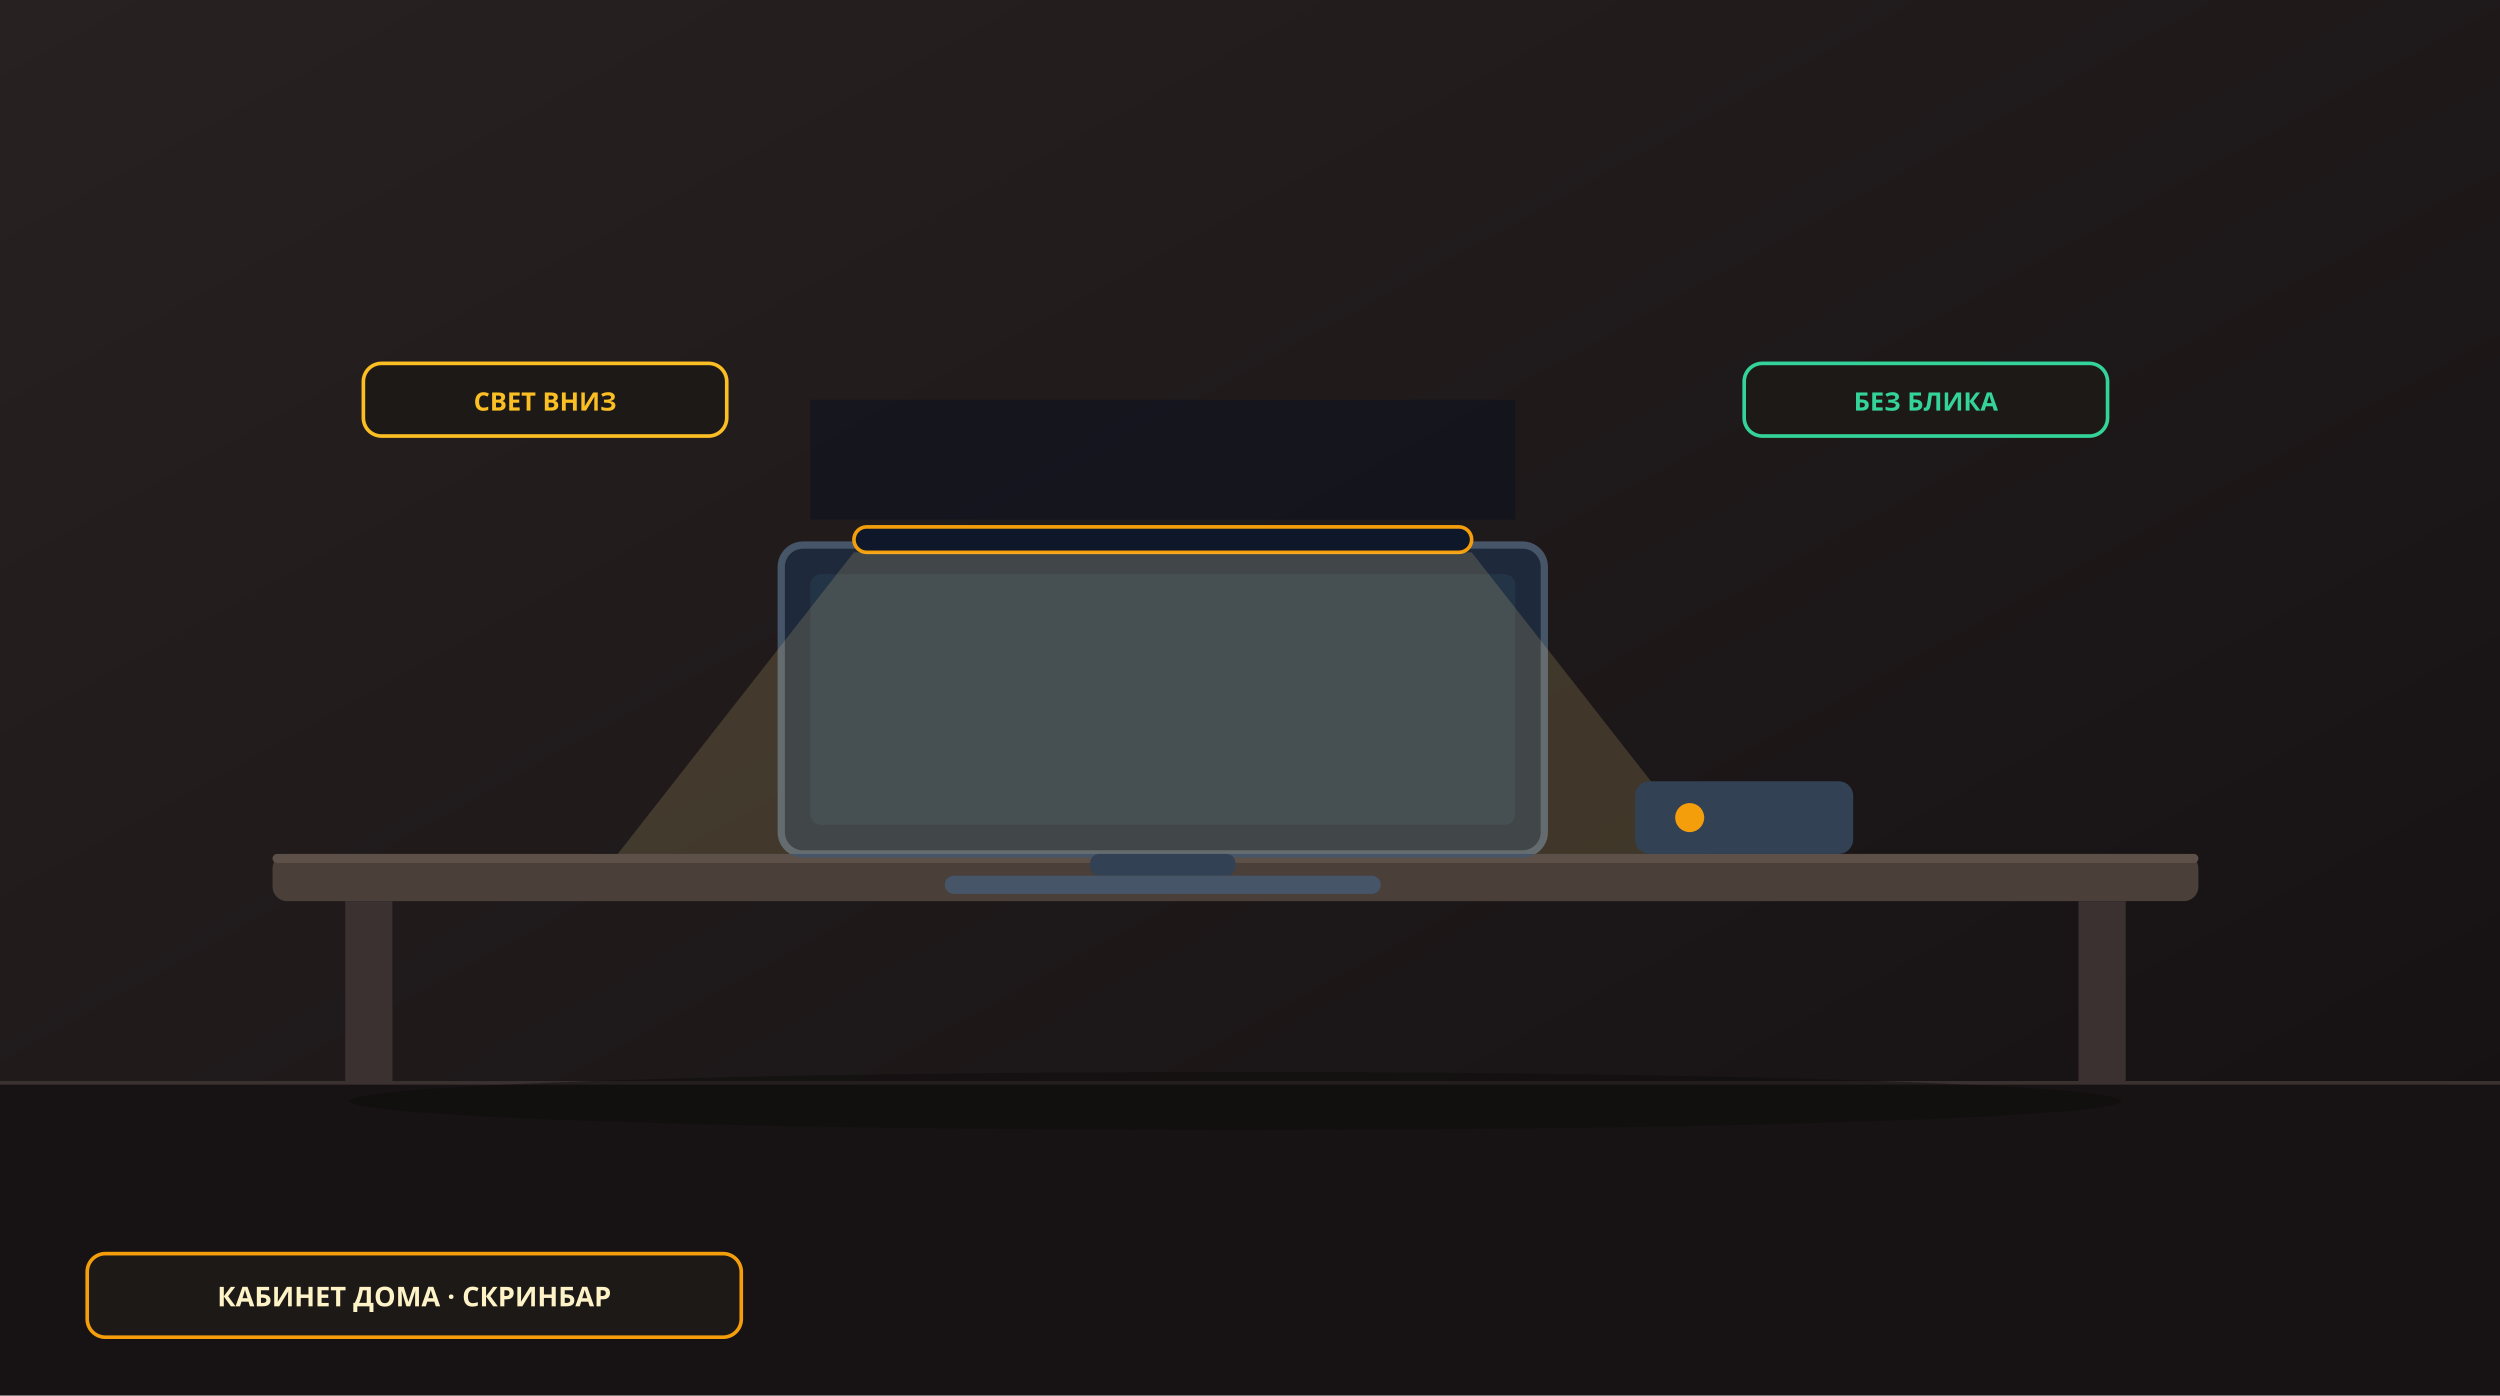
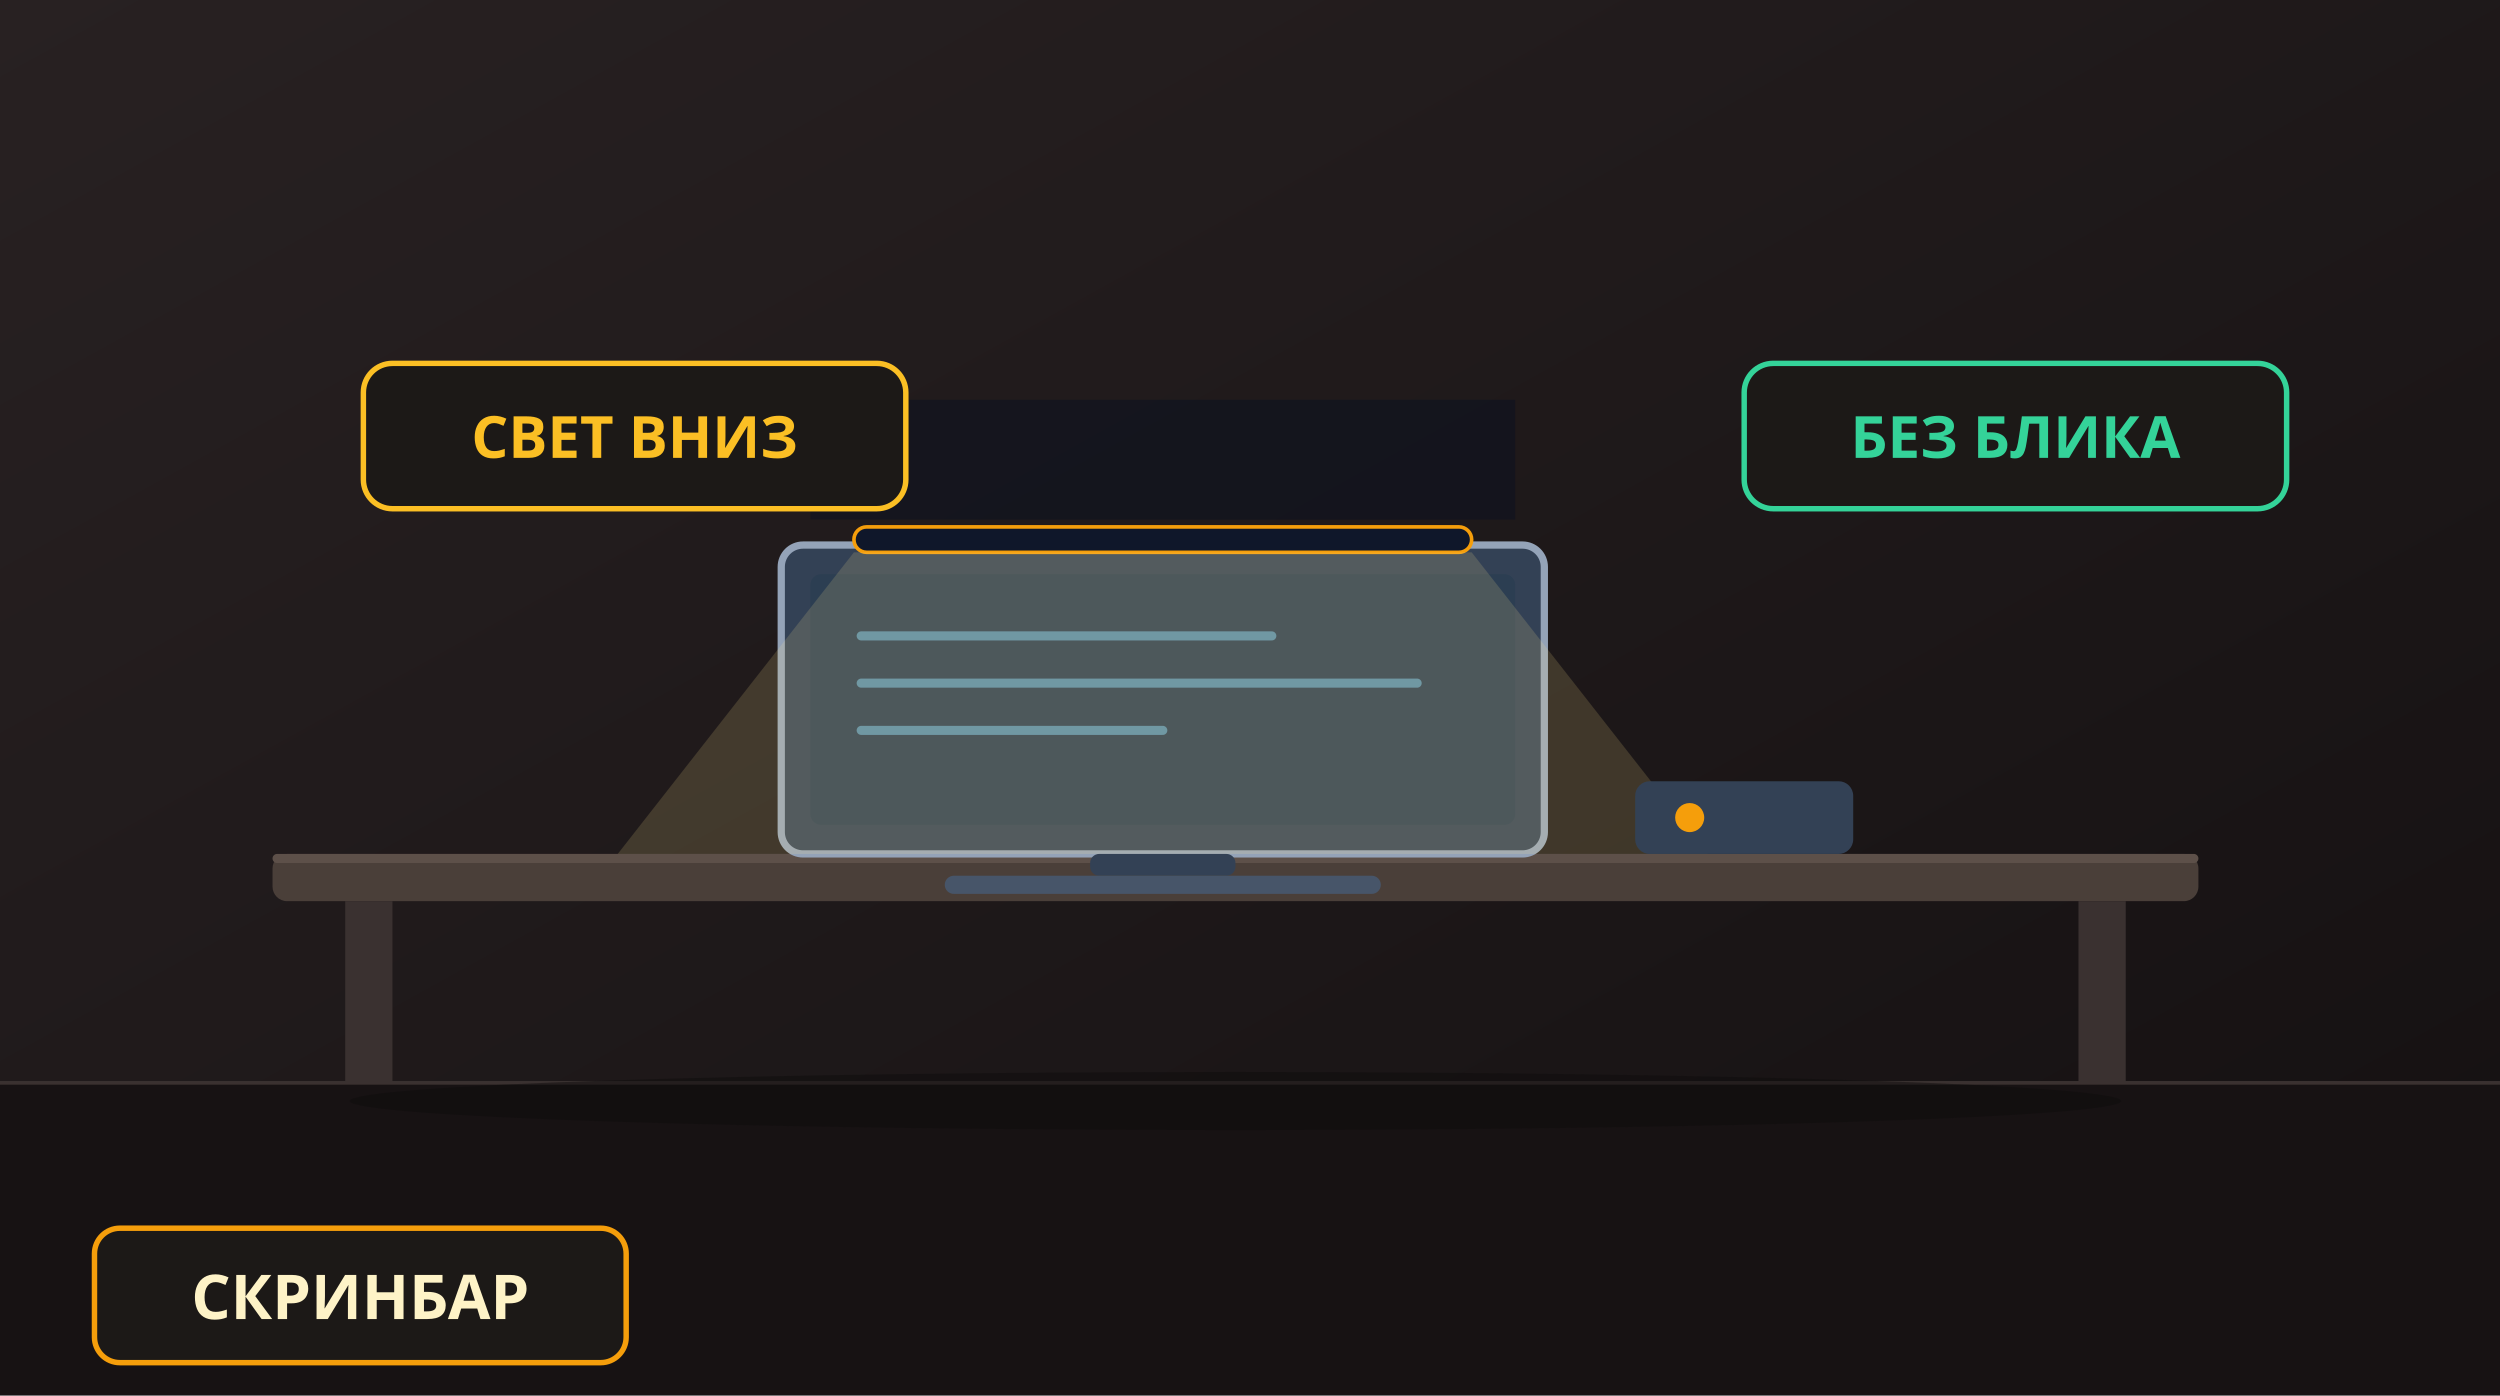
<svg xmlns="http://www.w3.org/2000/svg" viewBox="0 0 1376 768" width="1376" height="768">
  <defs>
    <linearGradient id="bg" x1="0%" y1="0%" x2="100%" y2="100%">
      <stop offset="0%" stop-color="#282122" />
      <stop offset="100%" stop-color="#141011" />
    </linearGradient>
  </defs>
  <rect width="1376" height="768" fill="url(#bg)" />
  <rect x="0" y="596" width="1376" height="172" fill="#171213" />
  <line x1="0" y1="596" x2="1376" y2="596" stroke="#3a3130" stroke-width="2" />
  <ellipse cx="680" cy="606" rx="487.6" ry="16" fill="#0f0c0d" fill-opacity="0.5" />
  <rect x="150" y="470" width="1060" height="26" rx="8" fill="#4a3f39" />
  <rect x="150" y="470" width="1060" height="5" rx="2.5" fill="#5d5049" />
  <rect x="190" y="496" width="26" height="100" fill="#3a3130" />
  <rect x="1144" y="496" width="26" height="100" fill="#3a3130" />
-   <rect x="430" y="300" width="420" height="170" rx="12" fill="#1e293b" stroke="#475569" stroke-width="4" />
-   <rect x="446" y="316" width="388" height="138" rx="6" fill="#243447" />
+   <rect x="430" y="300" width="420" height="170" rx="12" fill="#334155" stroke="#94a3b8" stroke-width="4" />
+   <rect x="446" y="316" width="388" height="138" rx="6" fill="#2c3e52" />
+   <g stroke="#7dd3fc" stroke-width="5" stroke-linecap="round" opacity="0.5">
+     <line x1="474" y1="350" x2="700" y2="350" />
+     <line x1="474" y1="376" x2="780" y2="376" />
+     <line x1="474" y1="402" x2="640" y2="402" />
+   </g>
  <rect x="470" y="290" width="340" height="14" rx="7" fill="#0f172a" stroke="#f59e0b" stroke-width="2" />
  <polygon points="470,304 810,304 940,470 340,470" fill="#fde68a" fill-opacity="0.16" />
  <polygon points="446,220 834,220 834,286 446,286" fill="#0b1220" fill-opacity="0.55" />
  <rect x="600" y="470" width="80" height="12" rx="5" fill="#334155" />
  <rect x="520" y="482" width="240" height="10" rx="5" fill="#475569" />
  <rect x="900" y="430" width="120" height="40" rx="8" fill="#334155" />
  <circle cx="930" cy="450" r="8" fill="#f59e0b" />
-   <rect x="960" y="200" width="200" height="40" rx="10" fill="#1c1917" stroke="#34d399" stroke-width="2" />
-   <text x="1060" y="226" font-family="system-ui, sans-serif" font-size="14" font-weight="800" fill="#34d399" text-anchor="middle">БЕЗ БЛИКА</text>
-   <rect x="200" y="200" width="200" height="40" rx="10" fill="#1c1917" stroke="#fbbf24" stroke-width="2" />
-   <text x="300" y="226" font-family="system-ui, sans-serif" font-size="14" font-weight="800" fill="#fbbf24" text-anchor="middle">СВЕТ ВНИЗ</text>
-   <rect x="48" y="690" width="360" height="46" rx="10" fill="#1c1917" stroke="#f59e0b" stroke-width="2" />
-   <text x="228" y="719" font-family="system-ui, sans-serif" font-size="15" font-weight="700" fill="#fef3c7" text-anchor="middle">КАБИНЕТ ДОМА · СКРИНБАР</text>
+   <rect x="960" y="200" width="298.56" height="80" rx="16" fill="#1c1917" stroke="#34d399" stroke-width="3" />
+   <text x="1109.28" y="252" font-family="system-ui, sans-serif" font-size="32" font-weight="800" fill="#34d399" text-anchor="middle">БЕЗ БЛИКА</text>
+   <rect x="200" y="200" width="298.56" height="80" rx="16" fill="#1c1917" stroke="#fbbf24" stroke-width="3" />
+   <text x="349.28" y="252" font-family="system-ui, sans-serif" font-size="32" font-weight="800" fill="#fbbf24" text-anchor="middle">СВЕТ ВНИЗ</text>
+   <rect x="52" y="676" width="292.64" height="74" rx="14" fill="#1c1917" stroke="#f59e0b" stroke-width="3" />
+   <text x="198.32" y="726" font-family="system-ui, sans-serif" font-size="34" font-weight="800" fill="#fef3c7" text-anchor="middle">СКРИНБАР</text>
</svg>
